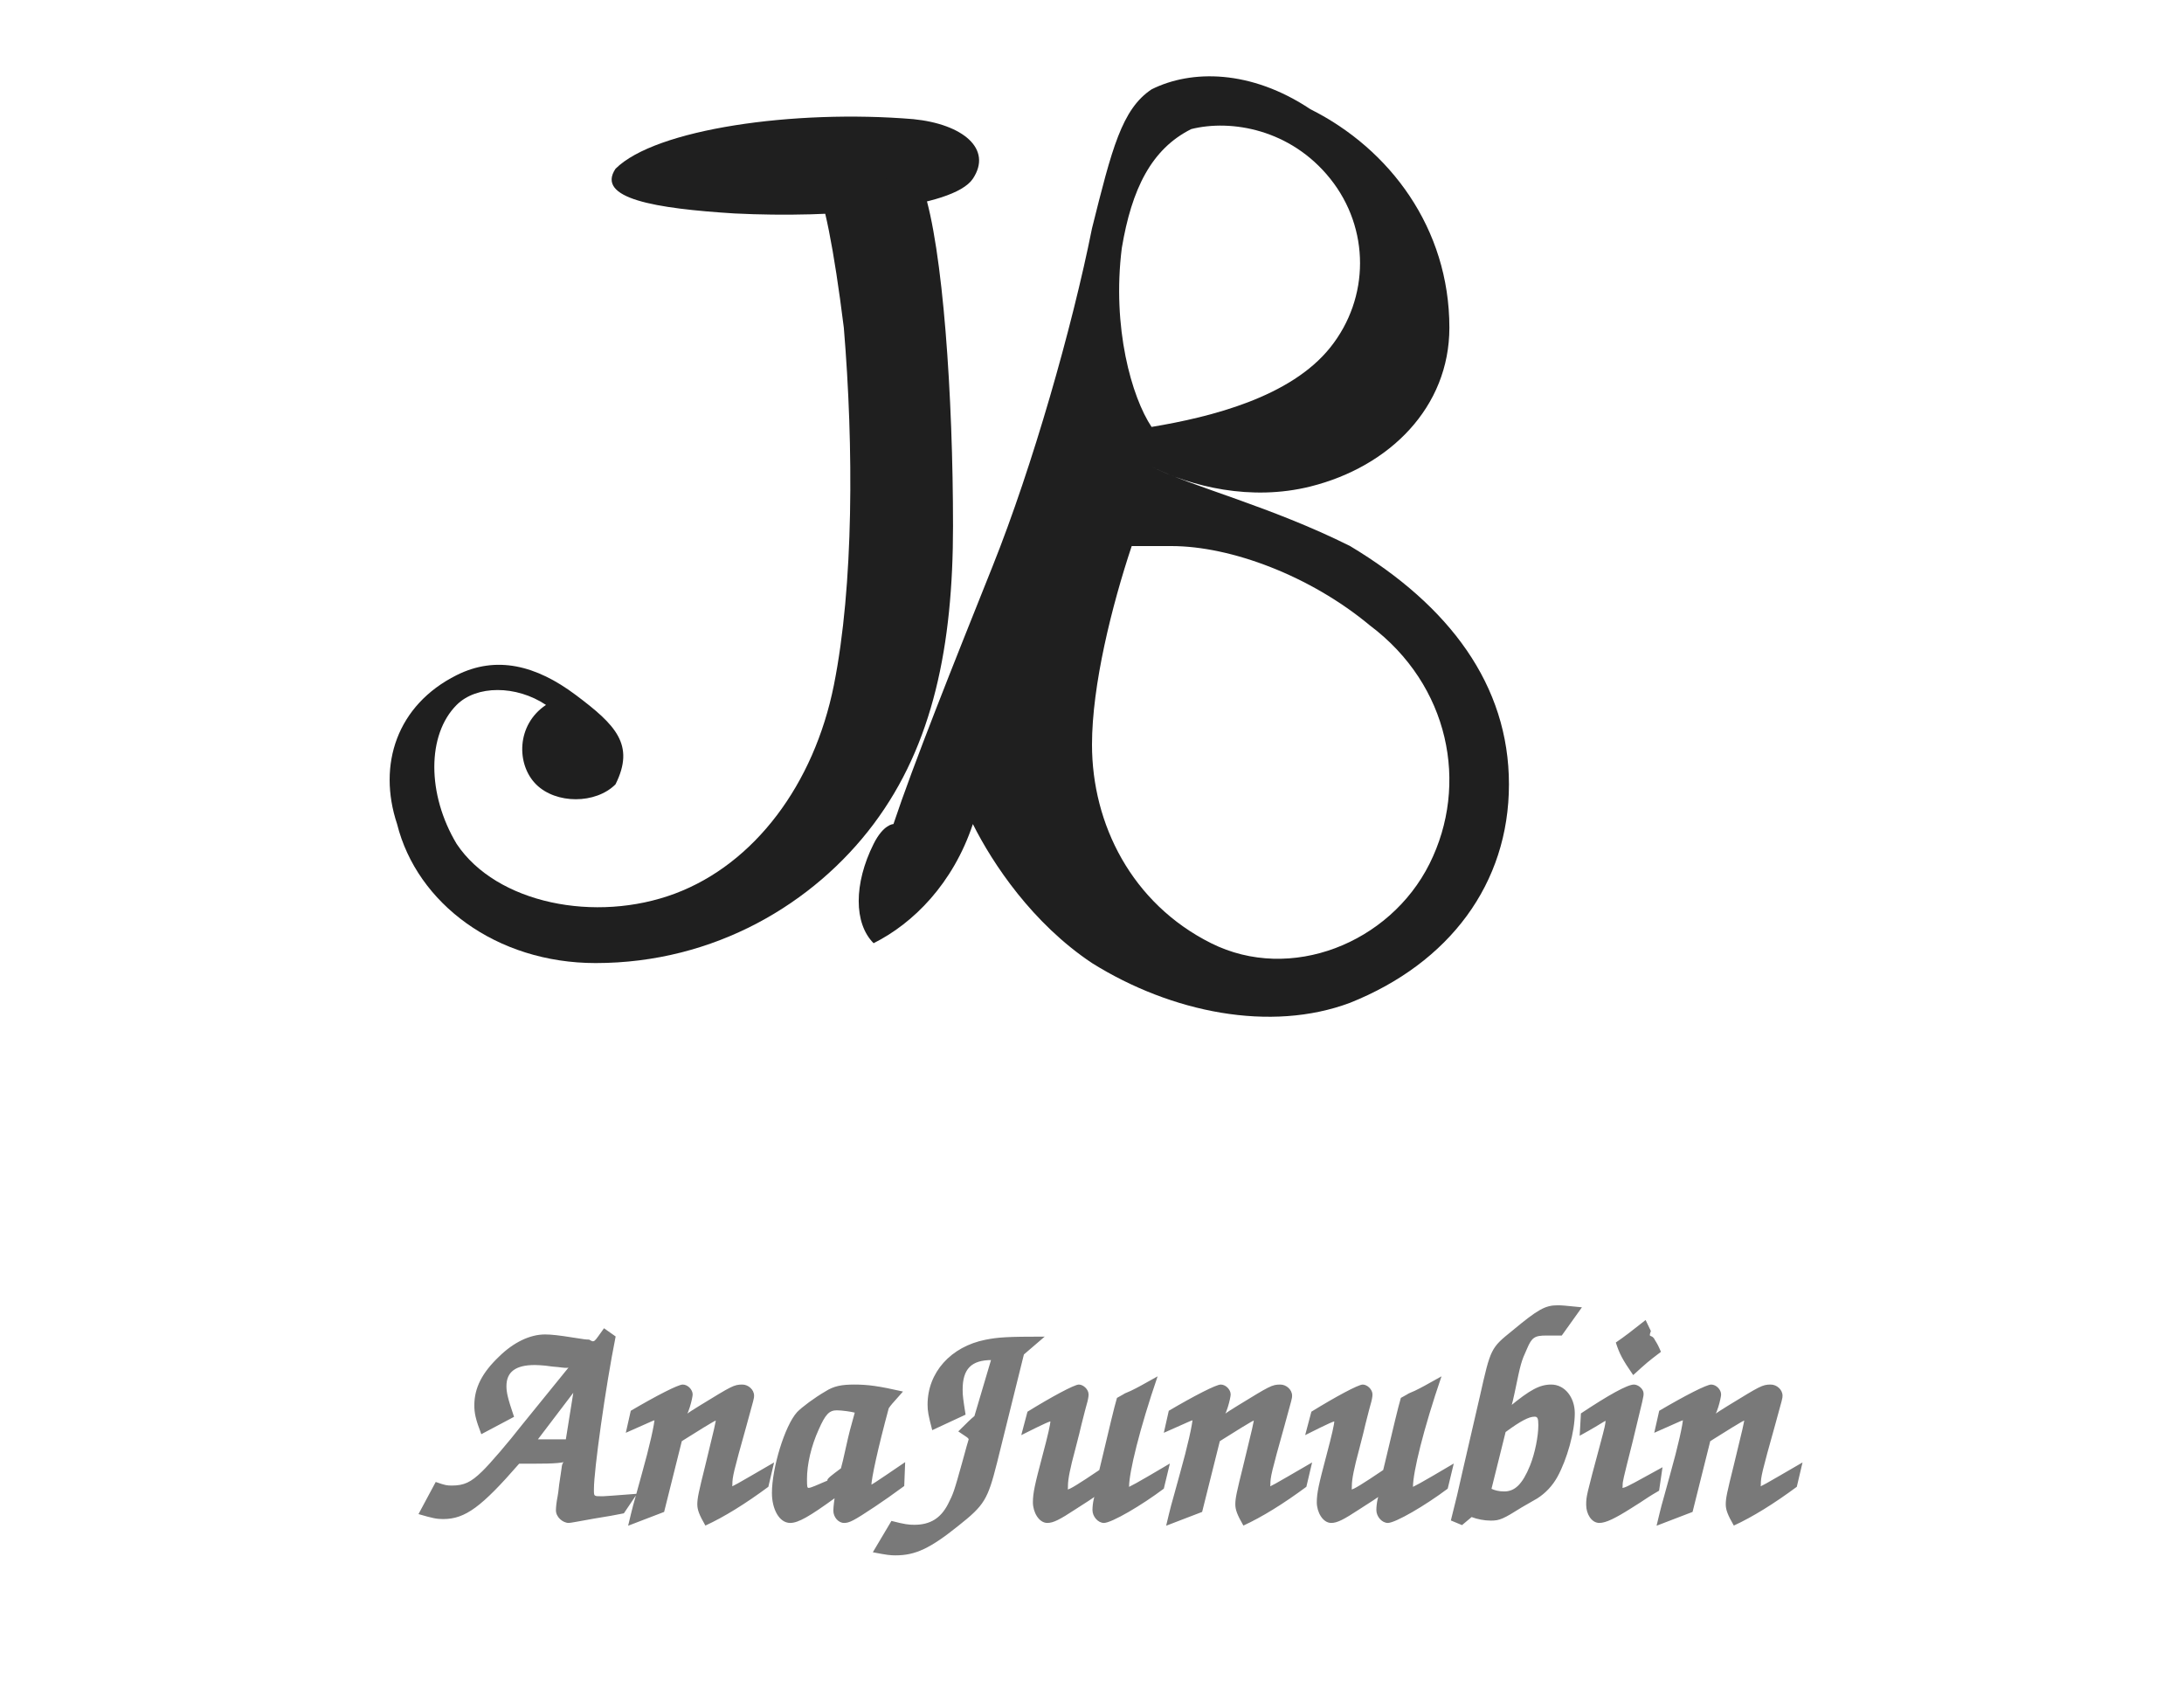
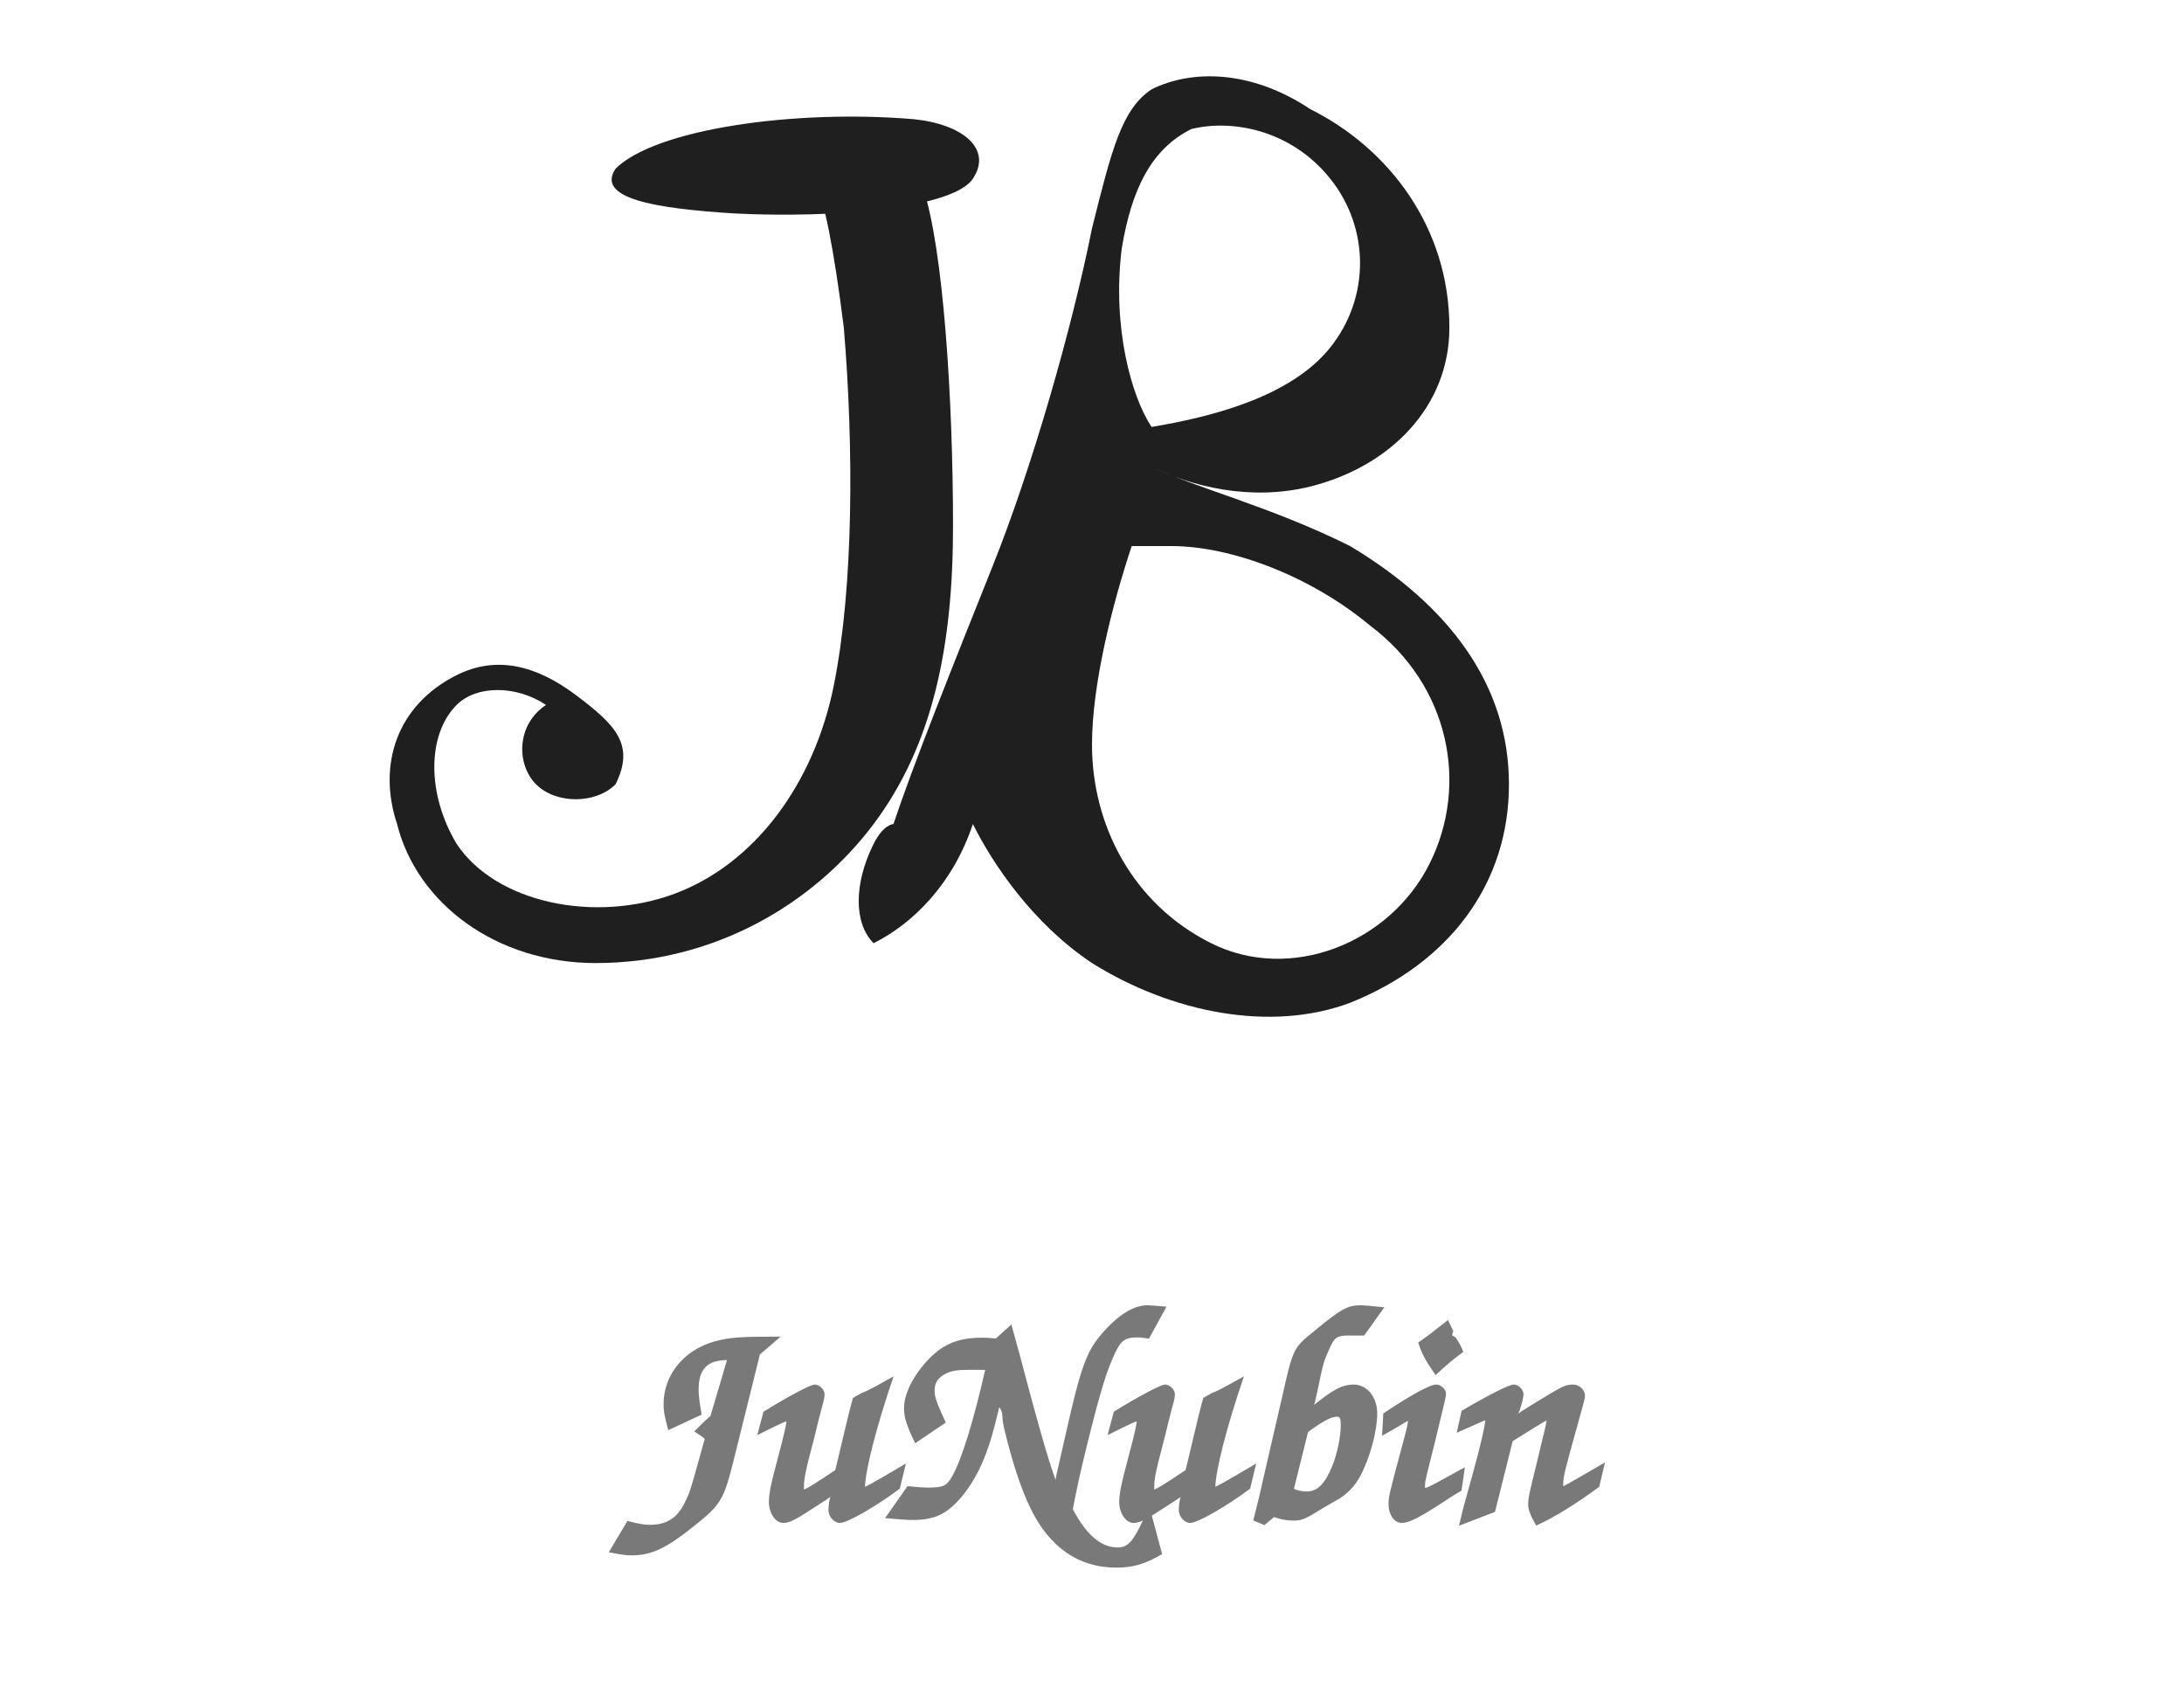
<svg xmlns="http://www.w3.org/2000/svg" viewBox="0 115 220 170" width="220" height="170">
  <g fill="#1F1F1F">
    <path d="       M 62,132       C 66,128 80,126 92,127       C 97,127.5 100,130 98,133       C 96,136 84,137 74,136.5       C 66,136 60,135 62,132       Z     " />
    <path d="       M 88,133       C 89,133 92,133 93,134       C 95,140 96,155 96,168       C 96,180 94,190 88,198       C 82,206 72,212 60,212       C 50,212 42,206 40,198       C 38,192 40,186 46,183       C 50,181 54,182 58,185       C 62,188 64,190 62,194       C 60,196 56,196 54,194       C 52,192 52,188 55,186       C 52,184 48,184 46,186       C 43,189 43,195 46,200       C 50,206 60,208 68,205       C 76,202 82,194 84,184       C 86,174 86,160 85,148       C 84,140 83,135 82,133       C 83,132 86,132 88,133       Z     " />
    <path d="       M 90,198       C 92,192 96,182 100,172       C 104,162 108,148 110,138       C 112,130 113,126 116,124       C 120,122 126,122 132,126       C 140,130 146,138 146,148       C 146,156 140,162 132,164       C 126,165.5 120,164 116,162        C 120,164 128,166 136,170       C 146,176 152,184 152,194       C 152,204 146,212 136,216       C 128,219 118,217 110,212       C 104,208 100,202 98,198        C 96,204 92,208 88,210       C 86,208 86,204 88,200       C 89,198 90,198 90,198       Z        M 116,158       C 122,157 130,155 134,150       C 138,145 138,138 134,133       C 130,128 124,127 120,128       C 116,130 114,134 113,140       C 112,148 114,155 116,158       Z        M 114,170       C 112,176 110,184 110,190       C 110,198 114,206 122,210       C 130,214 140,210 144,202       C 148,194 146,184 138,178       C 132,173 124,170 118,170       C 116,170 114,170 114,170       Z     " fill-rule="evenodd" />
  </g>
-   <text x="110" y="268" text-anchor="middle" font-family="'Dancing Script', 'Snell Roundhand', 'Brush Script MT', cursive" font-size="30" font-weight="bold" fill="#1F1F1F" opacity="0.6" letter-spacing="0.5">AnaJunubin</text>
+   <text x="110" y="268" text-anchor="middle" font-family="'Dancing Script', 'Snell Roundhand', 'Brush Script MT', cursive" font-size="30" font-weight="bold" fill="#1F1F1F" opacity="0.6" letter-spacing="0.5">JuNubin</text>
</svg>
